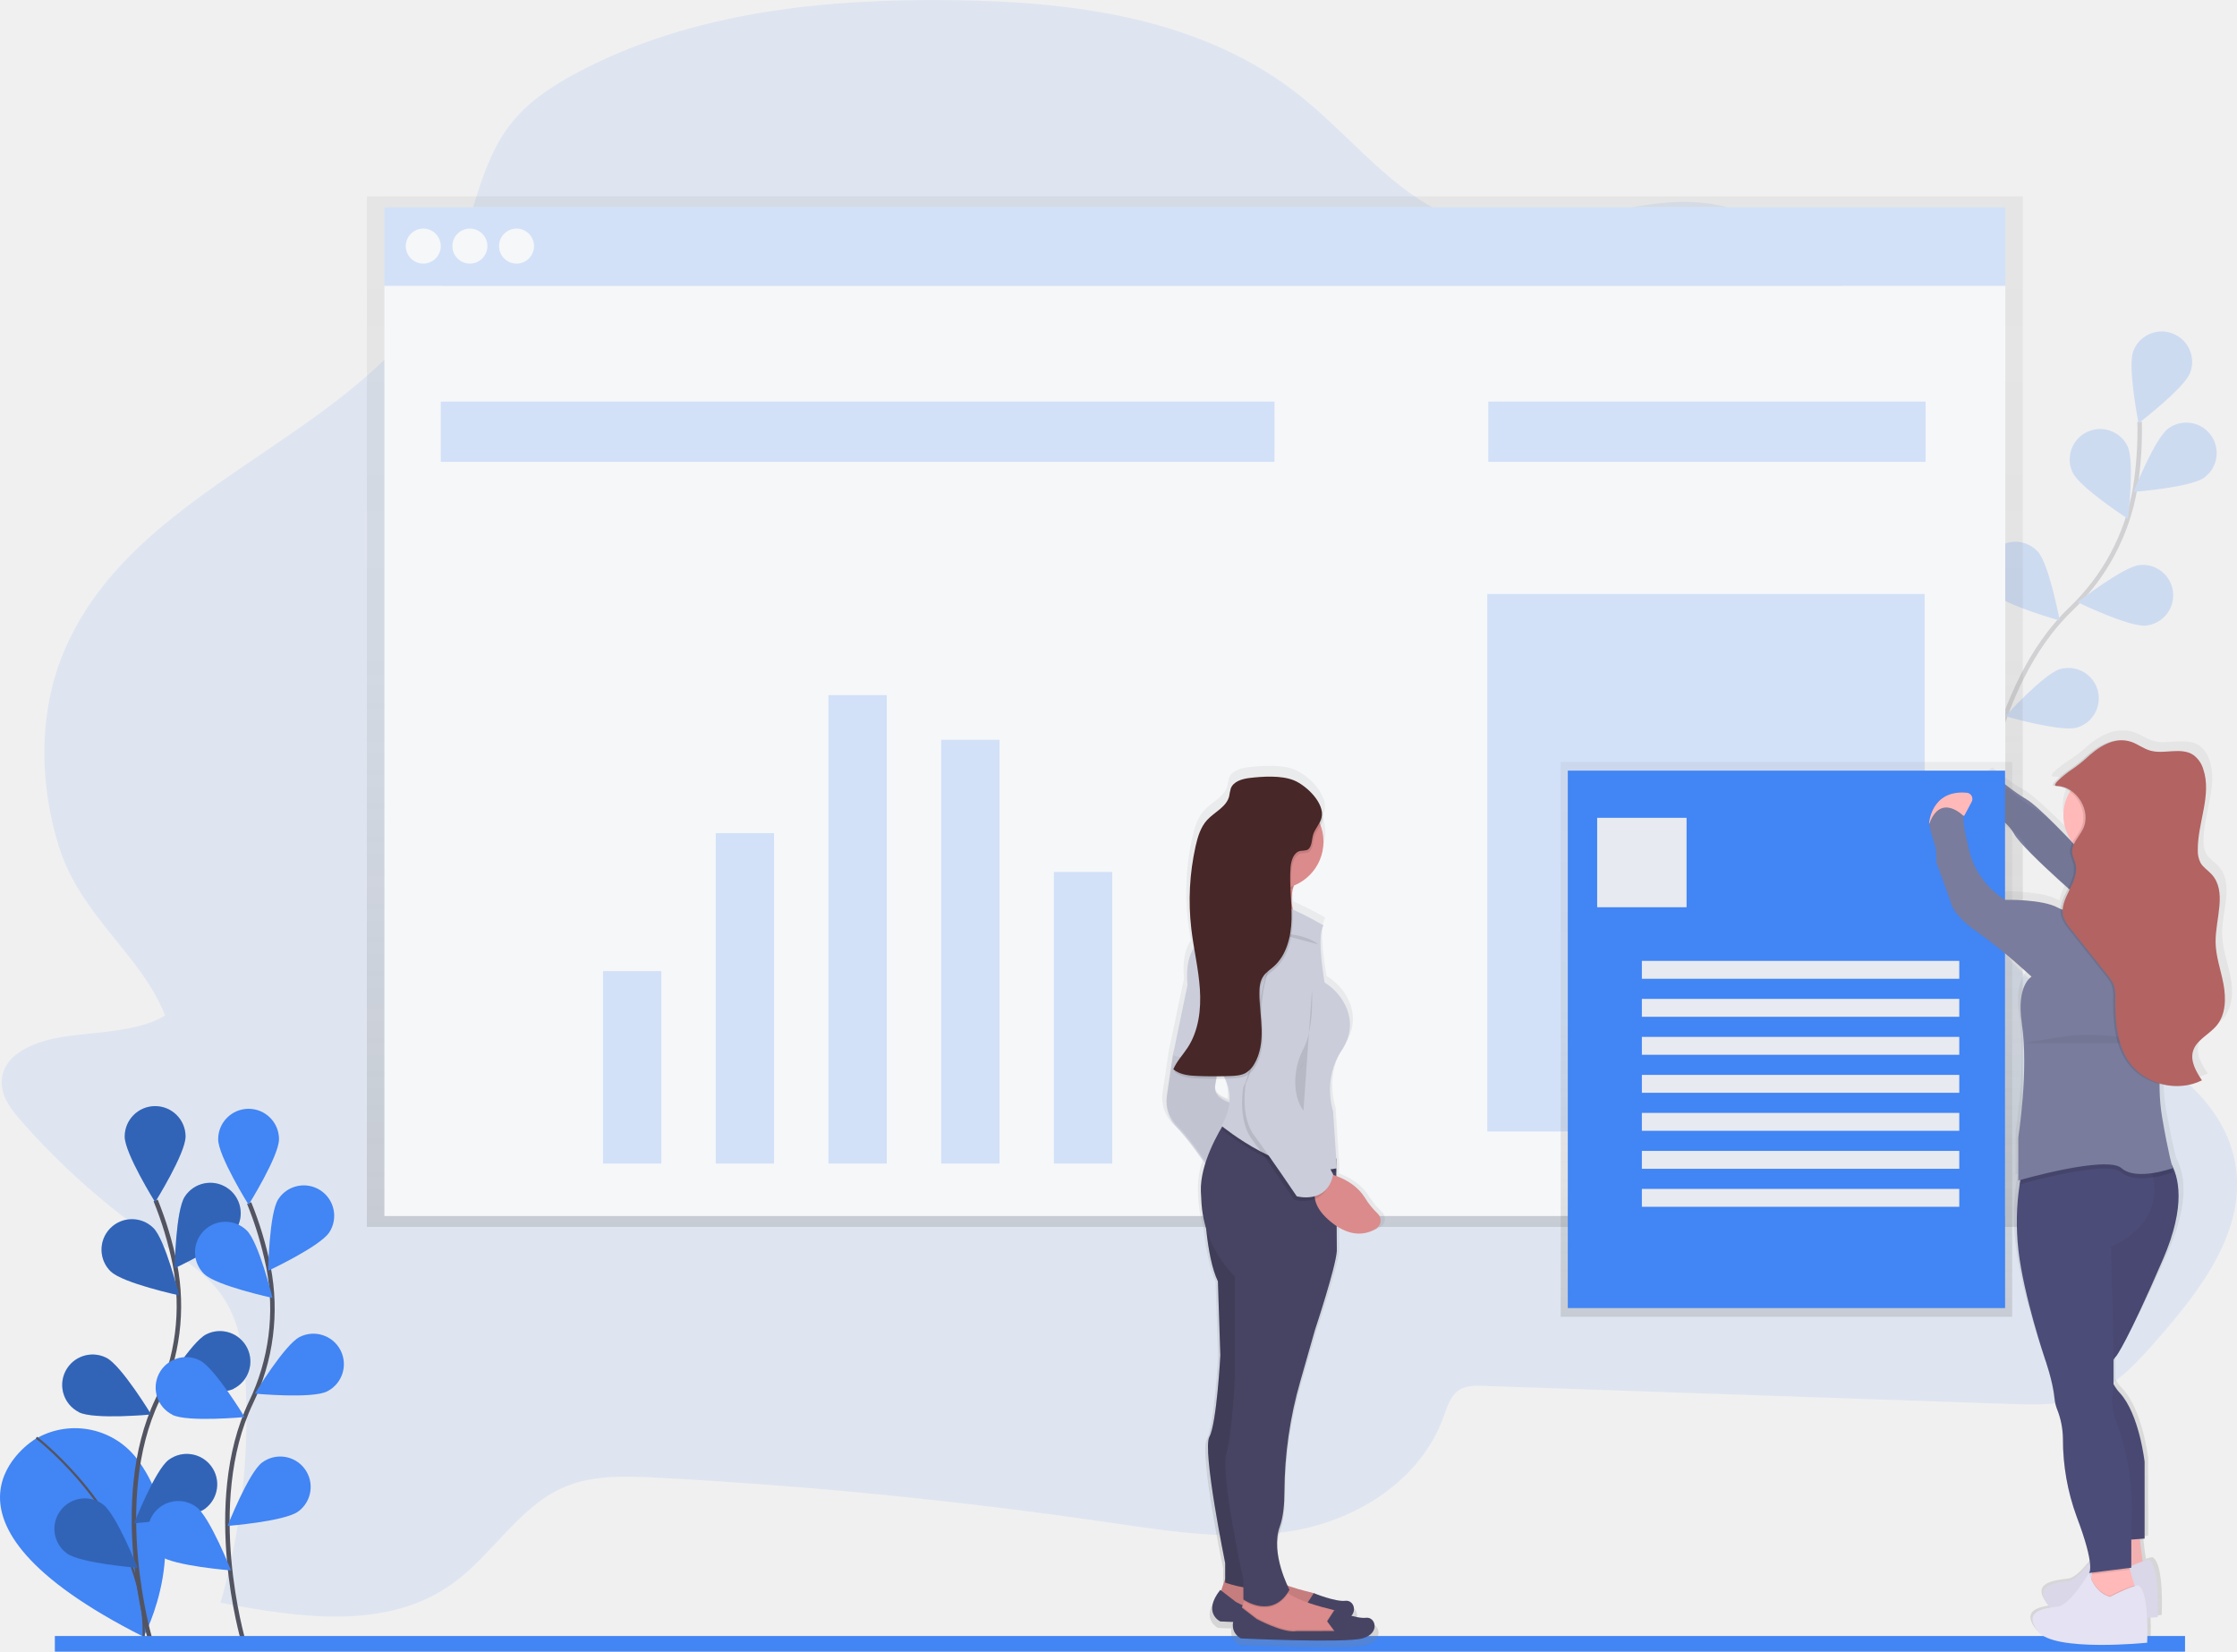
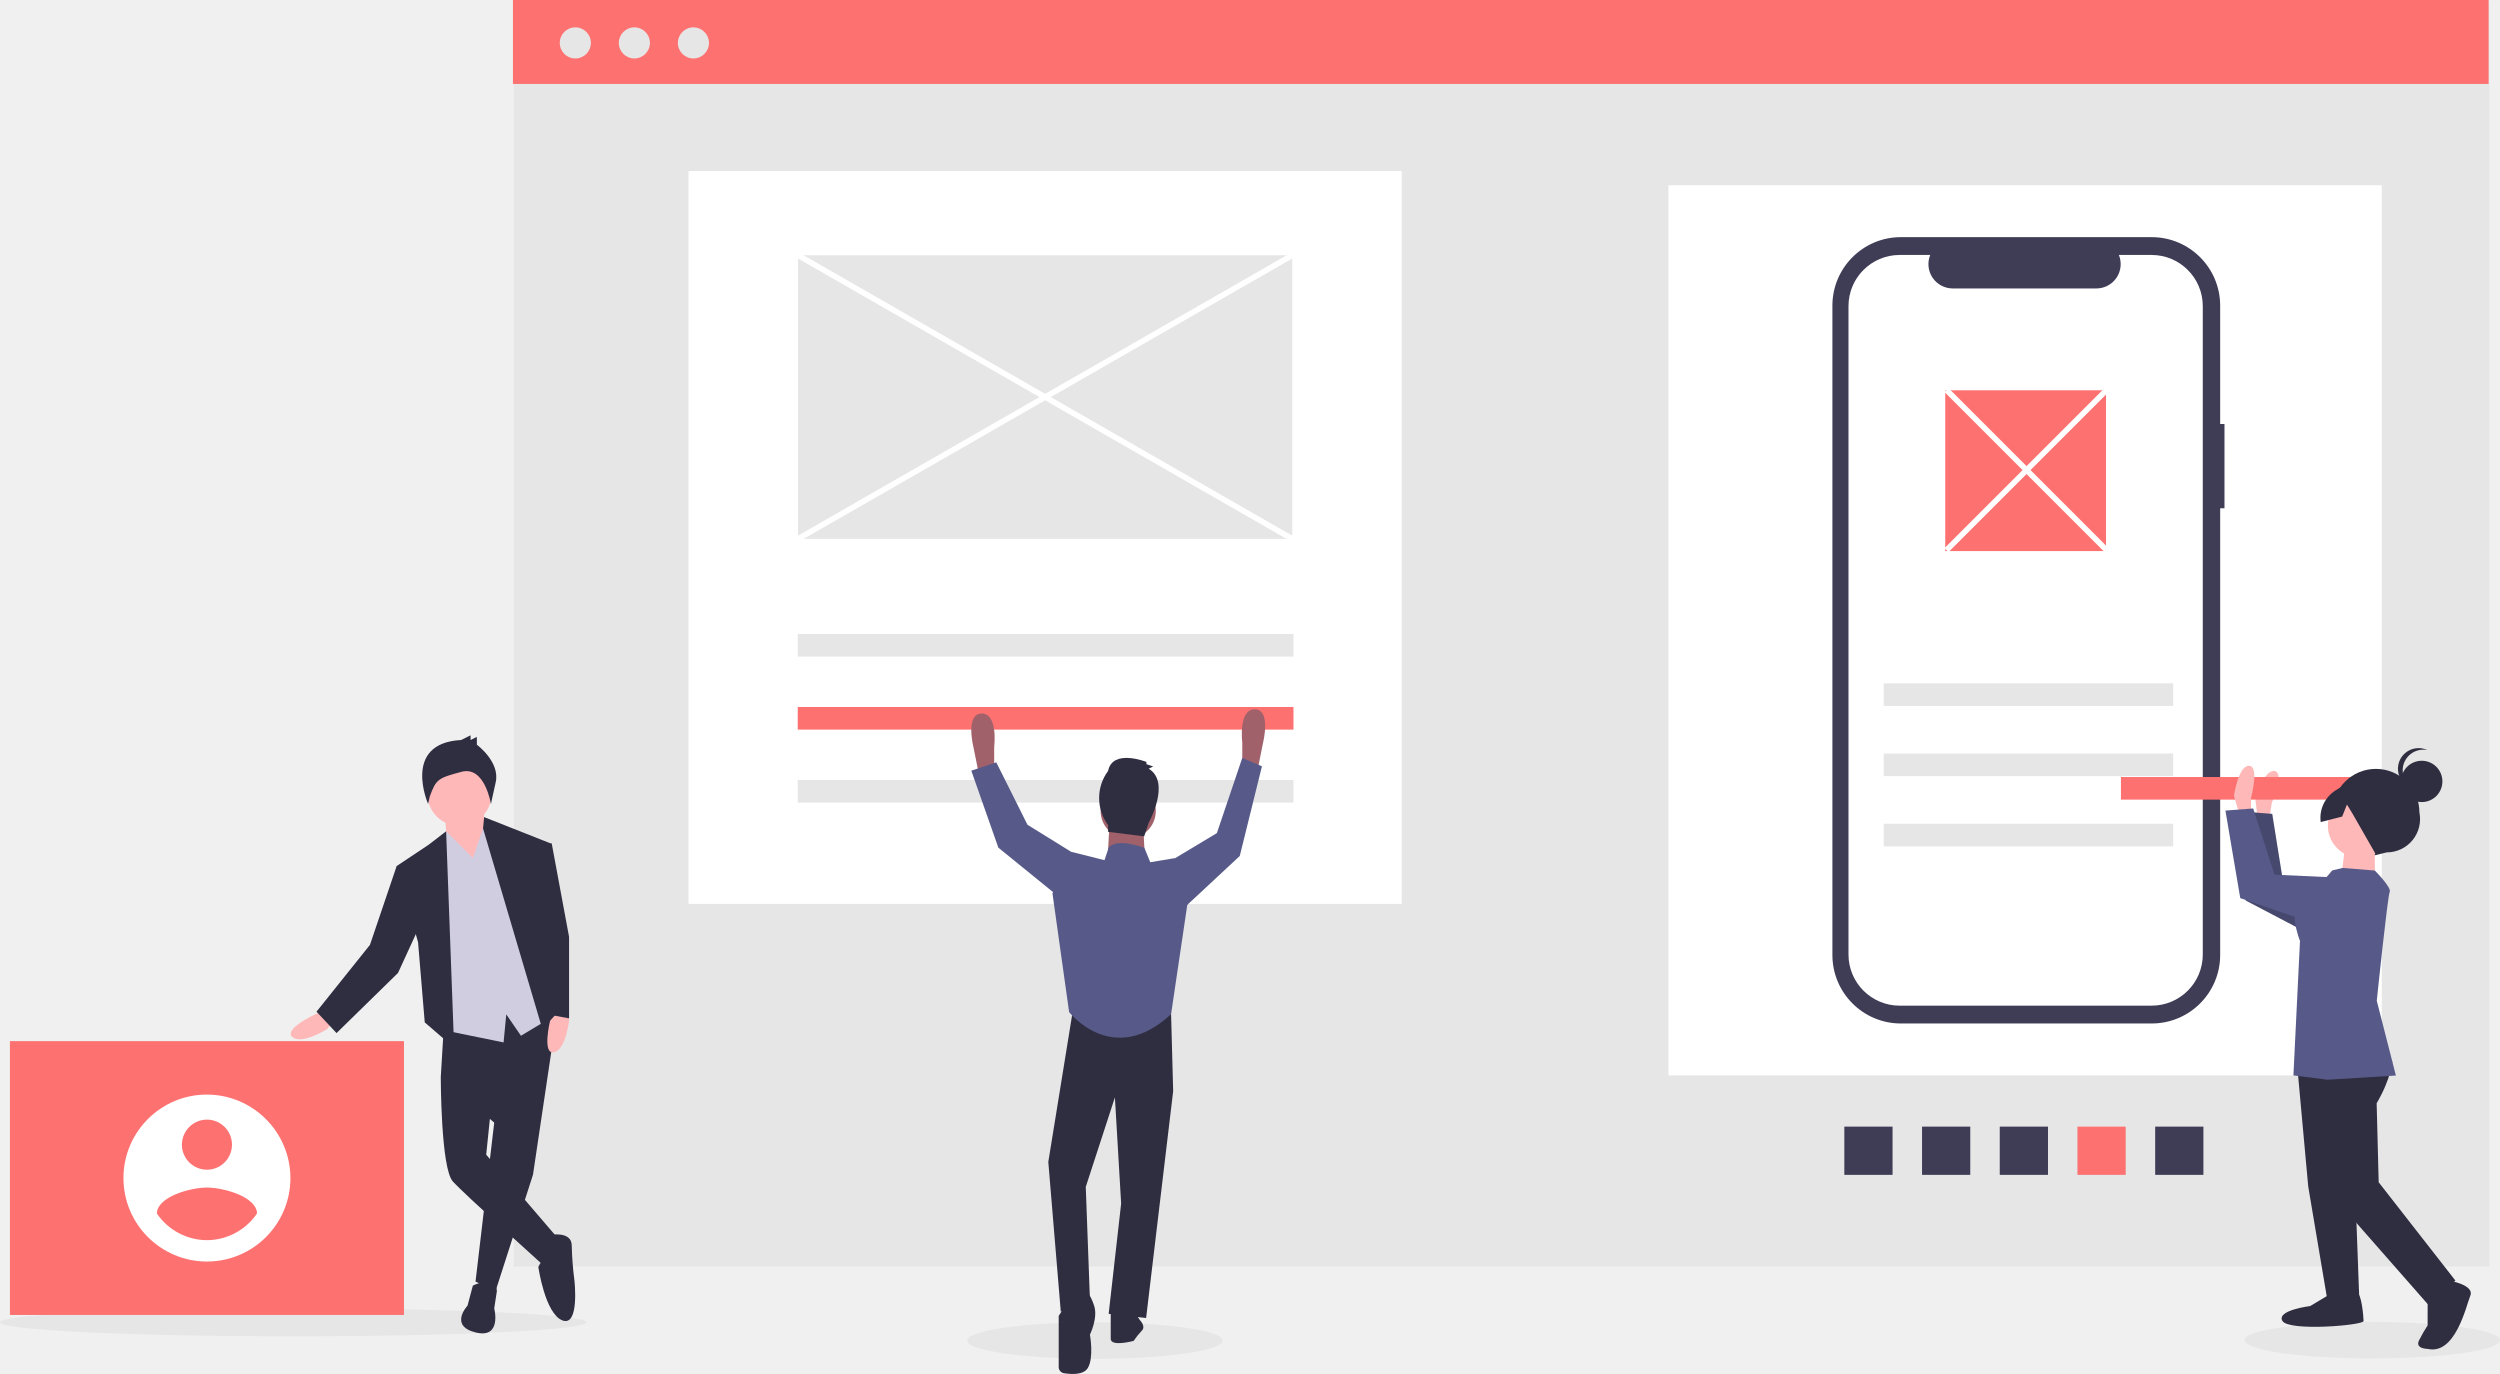
- <svg xmlns="http://www.w3.org/2000/svg" xmlns:xlink="http://www.w3.org/1999/xlink" id="03030b4a-9996-4111-83fa-29dc66776d7b" data-name="Layer 1" width="1000.79" height="738.83" viewBox="0 0 1000.79 738.83">
-   <defs>
-     <linearGradient id="c172ced9-c526-43de-8081-a3b8b4d2db3a" x1="534.54" y1="548.83" x2="534.54" y2="87.83" gradientUnits="userSpaceOnUse">
-       <stop offset="0" stop-color="gray" stop-opacity="0.25" />
-       <stop offset="0.54" stop-color="gray" stop-opacity="0.12" />
-       <stop offset="1" stop-color="gray" stop-opacity="0.1" />
-     </linearGradient>
-     <linearGradient id="b55b1914-9010-4651-994a-27bfb9322cf9" x1="1028.82" y1="815.41" x2="1028.82" y2="407.41" xlink:href="#c172ced9-c526-43de-8081-a3b8b4d2db3a" />
-     <linearGradient id="f578ae08-57d5-484c-bc58-a6933ab5fa51" x1="799.21" y1="589.03" x2="799.21" y2="340.83" xlink:href="#c172ced9-c526-43de-8081-a3b8b4d2db3a" />
-     <linearGradient id="c6440606-d3b5-4d29-adcc-566625c77aaa" x1="2225.35" y1="817.55" x2="2225.35" y2="423.13" gradientTransform="translate(-1556)" xlink:href="#c172ced9-c526-43de-8081-a3b8b4d2db3a" />
-   </defs>
-   <path d="M127.26,544.48c-12,1.95-27.05,7.53-26.91,20.5.07,6.58,4.44,12.19,8.69,17a323,323,0,0,0,61.33,54.17c10.82,7.33,22.45,14.34,29.64,25.67s9,25.75,9.57,39.47a303.38,303.38,0,0,1-11.34,96.25c35.23,6.71,74.52,12.59,103.88-8.6,17.58-12.69,29.47-33.95,49.06-42.75,13.08-5.88,27.89-5.36,42.15-4.61q101.25,5.33,202,20c28.13,4.1,56.8,8.74,84.63,3.44s55.21-22.59,65.47-50.62c1.58-4.32,3-9.14,6.54-11.74,3.2-2.32,7.39-2.27,11.28-2.13l235.08,8.08c12.88.44,26.21.8,38-4.5,11.43-5.13,20.22-15,28.68-24.67,19.35-22.06,40.16-49.2,34.47-79.14-4.55-24-24.89-40.77-45.06-52.51s-42.42-21.35-57.24-40.12c-22.55-28.57-21.66-69.46-23.06-106.53a591.77,591.77,0,0,0-12.35-99.83c-6.11-28.89-14.62-57.82-30.53-82.22S891,175.15,863.48,171.57c-35.94-4.68-72.07,17.74-107.23,8.22-29.7-8-50.14-36.43-74.75-56.13-43.71-35-101.07-42.33-155.3-43-57.5-.73-116.52,5.09-167.77,32.09-11.74,6.18-23.22,13.66-31.35,24.58-12.46,16.75-15.48,39.25-23.63,58.83C270.6,275,163.76,292,129.08,370c-12.31,27.67-12.19,59.94-3.22,89,9.65,31.27,36.81,48.54,47.58,75.8C161.85,542.26,141.31,542.19,127.26,544.48Z" transform="translate(-99.6 -80.59)" fill="#4285f4" opacity="0.1" />
-   <g opacity="0.2">
-     <path d="M985.15,451.51s4.8-63.77,40.84-98.42A96.9,96.9,0,0,0,1054.82,299a163,163,0,0,0,2-29.73" transform="translate(-99.6 -80.59)" fill="none" stroke="#535461" stroke-miterlimit="10" stroke-width="2" />
-     <path d="M1079.44,247.3c-2.66,7-23.1,22.61-23.1,22.61s-5-25.21-2.36-32.24a13.61,13.61,0,1,1,25.47,9.63Z" transform="translate(-99.6 -80.59)" fill="#4285f4" />
-     <path d="M1085.76,294.21c-6.05,4.46-31.68,6.42-31.68,6.42s9.49-23.89,15.54-28.35a13.61,13.61,0,1,1,16.14,21.92Z" transform="translate(-99.6 -80.59)" fill="#4285f4" />
-     <path d="M1059.67,360.43c-7.48.79-30.59-10.45-30.59-10.45s20.25-15.83,27.72-16.63a13.61,13.61,0,1,1,2.87,27.08Z" transform="translate(-99.6 -80.59)" fill="#4285f4" />
-     <path d="M1028.65,406.09c-7.24,2-31.92-5.13-31.92-5.13s17.28-19,24.52-21.07a13.61,13.61,0,1,1,7.4,26.2Z" transform="translate(-99.6 -80.59)" fill="#4285f4" />
-     <path d="M1026.83,291.89c3.19,6.81,24.77,20.77,24.77,20.77s3.07-25.52-.12-32.33a13.61,13.61,0,1,0-24.65,11.56Z" transform="translate(-99.6 -80.59)" fill="#4285f4" />
-     <path d="M991.22,345.75c5.08,5.54,29.85,12.41,29.85,12.41s-4.71-25.27-9.79-30.81a13.61,13.61,0,0,0-20.07,18.4Z" transform="translate(-99.6 -80.59)" fill="#4285f4" />
-     <path d="M963.8,402.84c4.07,6.32,27.33,17.27,27.33,17.27s-.37-25.7-4.44-32a13.61,13.61,0,0,0-22.89,14.75Z" transform="translate(-99.6 -80.59)" fill="#4285f4" />
-   </g>
-   <polygon points="164.14 87.83 164.14 123.8 164.14 548.83 904.94 548.83 904.94 123.8 904.94 87.83 164.14 87.83" fill="url(#c172ced9-c526-43de-8081-a3b8b4d2db3a)" />
-   <rect x="171.97" y="92.7" width="725.15" height="35.21" fill="#f6f7f9" />
-   <g opacity="0.2">
-     <rect x="171.97" y="92.7" width="725.15" height="35.21" fill="#4285f4" />
-   </g>
-   <rect x="171.97" y="127.91" width="725.15" height="416.05" fill="#f6f7f9" />
-   <circle cx="189.36" cy="110.09" r="7.83" fill="#f6f7f9" />
-   <circle cx="210.22" cy="110.09" r="7.83" fill="#f6f7f9" />
-   <circle cx="231.09" cy="110.09" r="7.83" fill="#f6f7f9" />
-   <g opacity="0.2">
-     <rect x="197.18" y="179.65" width="373.01" height="26.95" fill="#4285f4" />
-   </g>
-   <g opacity="0.2">
-     <rect x="665.83" y="179.65" width="195.63" height="26.95" fill="#4285f4" />
-   </g>
-   <g opacity="0.2">
-     <rect x="269.78" y="434.41" width="26.08" height="86.08" fill="#4285f4" />
-     <rect x="320.21" y="372.67" width="26.08" height="147.81" fill="#4285f4" />
-     <rect x="370.64" y="310.94" width="26.08" height="209.54" fill="#4285f4" />
-     <rect x="421.07" y="330.94" width="26.08" height="189.55" fill="#4285f4" />
-     <rect x="471.5" y="390.06" width="26.08" height="130.42" fill="#4285f4" />
-   </g>
-   <g opacity="0.2">
-     <rect x="665.4" y="265.73" width="195.63" height="240.41" fill="#4285f4" />
-   </g>
-   <path d="M1097.45,517.39c-1.25-6.36-3.65-12.58-3.71-19.06-.09-10.52,5.51-22.74-1.85-30.51-1.68-1.77-3.93-3.09-5.18-5.16a11.36,11.36,0,0,1-1.3-5.82c-.12-12.27,6.64-24.73,2.59-36.36a12.36,12.36,0,0,0-4.64-6.47c-2.34-1.52-5-1.81-7.87-1.76-2.59,0-5.32.29-8,.34A17.29,17.29,0,0,1,1063,412c-3.1-.88-5.73-2.91-8.8-3.91a14.38,14.38,0,0,0-5-.69c-6.72-.22-12.86,4.25-17.64,8.58a65.86,65.86,0,0,1-7.55,5.49c.4-.28-9.33,6.4-5.67,6.47a12.74,12.74,0,0,1,7.24,2.52,19.56,19.56,0,0,0,1,22.68c-1.59-1.56-3.35-3.27-5.15-5-5.36-5.27-12.85-12.34-16.37-14.27C999.27,430.76,991,424,991,424s-10.75,6-7.44,14.33a33.45,33.45,0,0,1,4.61,1.81,8.63,8.63,0,0,0,.63,3.23,35.6,35.6,0,0,1,9.55,4.68,16.28,16.28,0,0,1,.92,1.43c1.43,2.5,5.88,7.05,11.32,12.11,3.82,3.83,8.85,8.41,13.86,12.82-1.51,3-3.1,6-3.38,9a11.09,11.09,0,0,1-1.13-.52c-7.44-4-24.8-3.58-24.8-3.58s-14.47-7.56-17.36-24.67c0,0-2.89-10.35-2.07-13.13l-.05,0,.37-.08,3.47-6.29a2.78,2.78,0,0,0-2.28-4.08c-16.92-1.52-17.72,14-17.72,14l.15,0-.05.13c2.07,9.95,3.72,9.15,3.31,17.11l6.61,17.51s.41,6,12.4,13.93,25.63,20.3,25.63,20.3-7.23,3.78-4.55,21.09c3.28,21.16-1.65,51.34-1.65,51.34v19.5l.92-.25c-.12.65-.23,1.34-.35,2.09a109.8,109.8,0,0,0-.57,29.61c2.48,20.7,12.4,49,12.4,49s3.72,9.95,4.55,17.91a16.51,16.51,0,0,0,1.06,4.6,36.17,36.17,0,0,1,2.9,13.81,97.24,97.24,0,0,0,6.37,34.91c4.19,10.64,5.75,16.88,6.21,20.52-3,3.88-6.86,8.11-9.93,8.53-5.79.8-16.95,1.59-9.51,11.14a6.8,6.8,0,0,0,.86.91c-5.65.9-11.86,2.88-5.82,10.63,7.44,9.55,51.25,5.17,51.25,5.17s.28-5.31,0-11.14c3.07-.21,5-.4,5-.4s1.24-23.08-4.13-25.87a11.6,11.6,0,0,0-2.9.7c-.58-3.19-1-7.16-1.3-10.09l2.13-.16v-.16h.13V732.65s-2.48-21.49-11.57-31a19.32,19.32,0,0,1-3-4l-.12-.25c.06-2.72.06-6.39,0-10.6l.13-.23c.16-.26.32-.49.47-.7a8.71,8.71,0,0,1,.68-.8l.13-.17h0s5-6,21.91-43.78c10.33-23.06,7.6-36,3.9-42.67-.78-3-2.41-9.72-4.45-21.23a83.23,83.23,0,0,1-1.19-14.79,29.74,29.74,0,0,0,7.84.88,26.62,26.62,0,0,0,12-2.56c-2.7-3.94-5.52-8.56-4.16-13.09,1.54-5.16,7.64-7.53,11.16-11.69C1098.59,530.94,1098.7,523.76,1097.45,517.39Z" transform="translate(-99.6 -80.59)" fill="url(#b55b1914-9010-4651-994a-27bfb9322cf9)" />
-   <path d="M992.71,428.25s-10.26,5.92-7.1,14.21c0,0,10.66,3.16,15,11.05s37.89,36.31,37.89,36.31L1063,477.59s-8.51-11.36-35.43-19.3c0,0-15.87-17-21.4-20.17S992.71,428.25,992.71,428.25Z" transform="translate(-99.6 -80.59)" fill="#797c9c" />
-   <path d="M997.71,433.25s-10.26,5.92-7.1,14.21c0,0,10.66,3.16,15,11.05s37.89,36.31,37.89,36.31L1068,482.59s-8.51-11.36-35.43-19.3c0,0-15.87-17-21.4-20.17S997.71,433.25,997.71,433.25Z" transform="translate(-99.6 -80.59)" opacity="0.05" />
-   <path d="M115.22,724.41s-57.66,34.79,48.63,88.35c0,0,23.42-43.48-2.47-78.93a34.91,34.91,0,0,0-45.29-9.92Z" transform="translate(-99.6 -80.59)" fill="#4285f4" />
-   <path d="M115.88,723.67s49.35,37.75,48,89.08" transform="translate(-99.6 -80.59)" fill="none" stroke="#535461" stroke-miterlimit="10" />
-   <path d="M166.64,813.39S148.57,752,170,706.89a96.9,96.9,0,0,0,7.84-60.79,163,163,0,0,0-8.61-28.53" transform="translate(-99.6 -80.59)" fill="none" stroke="#535461" stroke-miterlimit="10" stroke-width="2" />
-   <path d="M182.61,589c0,7.52-13.61,29.32-13.61,29.32s-13.61-21.8-13.61-29.32a13.61,13.61,0,1,1,27.23,0Z" transform="translate(-99.6 -80.59)" fill="#4285f4" />
-   <path d="M205.11,630.68c-4.09,6.31-27.36,17.21-27.36,17.21s.42-25.7,4.51-32a13.61,13.61,0,1,1,22.85,14.8Z" transform="translate(-99.6 -80.59)" fill="#4285f4" />
-   <path d="M204.13,701.84c-6.71,3.39-32.31,1-32.31,1s13.34-22,20.05-25.36a13.61,13.61,0,0,1,12.26,24.31Z" transform="translate(-99.6 -80.59)" fill="#4285f4" />
-   <path d="M191.26,755.52c-6,4.47-31.67,6.49-31.67,6.49s9.43-23.91,15.48-28.38a13.61,13.61,0,1,1,16.19,21.89Z" transform="translate(-99.6 -80.59)" fill="#4285f4" />
-   <path d="M149.17,649.35c5.39,5.24,30.52,10.67,30.52,10.67s-6.15-25-11.55-30.2a13.61,13.61,0,1,0-19,19.53Z" transform="translate(-99.6 -80.59)" fill="#4285f4" />
-   <path d="M134.91,712.32c6.71,3.39,32.31,1,32.31,1s-13.34-22-20.05-25.36a13.61,13.61,0,0,0-12.26,24.31Z" transform="translate(-99.6 -80.59)" fill="#4285f4" />
-   <path d="M129.46,775.42c6,4.47,31.67,6.49,31.67,6.49s-9.43-23.91-15.48-28.38a13.61,13.61,0,1,0-16.19,21.89Z" transform="translate(-99.6 -80.59)" fill="#4285f4" />
-   <path d="M182.61,589c0,7.52-13.61,29.32-13.61,29.32s-13.61-21.8-13.61-29.32a13.61,13.61,0,1,1,27.23,0Z" transform="translate(-99.6 -80.59)" opacity="0.25" />
-   <path d="M205.11,630.68c-4.09,6.31-27.36,17.21-27.36,17.21s.42-25.7,4.51-32a13.61,13.61,0,1,1,22.85,14.8Z" transform="translate(-99.6 -80.59)" opacity="0.25" />
-   <path d="M204.13,701.84c-6.71,3.39-32.31,1-32.31,1s13.34-22,20.05-25.36a13.61,13.61,0,0,1,12.26,24.31Z" transform="translate(-99.6 -80.59)" opacity="0.25" />
-   <path d="M191.26,755.52c-6,4.47-31.67,6.49-31.67,6.49s9.43-23.91,15.48-28.38a13.61,13.61,0,1,1,16.19,21.89Z" transform="translate(-99.6 -80.59)" opacity="0.25" />
-   <path d="M149.17,649.35c5.39,5.24,30.52,10.67,30.52,10.67s-6.15-25-11.55-30.2a13.61,13.61,0,1,0-19,19.53Z" transform="translate(-99.6 -80.59)" opacity="0.25" />
-   <path d="M134.91,712.32c6.71,3.39,32.31,1,32.31,1s-13.34-22-20.05-25.36a13.61,13.61,0,0,0-12.26,24.31Z" transform="translate(-99.6 -80.59)" opacity="0.25" />
-   <path d="M129.46,775.42c6,4.47,31.67,6.49,31.67,6.49s-9.43-23.91-15.48-28.38a13.61,13.61,0,1,0-16.19,21.89Z" transform="translate(-99.6 -80.59)" opacity="0.25" />
-   <path d="M208.45,814.56s-18.07-61.35,3.39-106.5a96.9,96.9,0,0,0,7.84-60.79,163,163,0,0,0-8.61-28.53" transform="translate(-99.6 -80.59)" fill="none" stroke="#535461" stroke-miterlimit="10" stroke-width="2" />
-   <path d="M224.42,590.2c0,7.52-13.61,29.32-13.61,29.32s-13.61-21.8-13.61-29.32a13.61,13.61,0,0,1,27.23,0Z" transform="translate(-99.6 -80.59)" fill="#4285f4" />
-   <path d="M246.93,631.84c-4.09,6.31-27.36,17.21-27.36,17.21s.42-25.7,4.51-32a13.61,13.61,0,0,1,22.85,14.8Z" transform="translate(-99.6 -80.59)" fill="#4285f4" />
-   <path d="M245.94,703c-6.71,3.39-32.31,1-32.31,1s13.34-22,20.05-25.36A13.61,13.61,0,1,1,245.94,703Z" transform="translate(-99.6 -80.59)" fill="#4285f4" />
-   <path d="M233.07,756.69c-6,4.47-31.67,6.49-31.67,6.49s9.43-23.91,15.48-28.38a13.61,13.61,0,1,1,16.19,21.89Z" transform="translate(-99.6 -80.59)" fill="#4285f4" />
-   <path d="M191,650.51c5.39,5.24,30.52,10.67,30.52,10.67s-6.15-25-11.55-30.2a13.61,13.61,0,1,0-19,19.53Z" transform="translate(-99.6 -80.59)" fill="#4285f4" />
-   <path d="M176.72,713.48c6.71,3.39,32.31,1,32.31,1s-13.34-22-20.05-25.36a13.61,13.61,0,1,0-12.26,24.31Z" transform="translate(-99.6 -80.59)" fill="#4285f4" />
-   <path d="M171.27,776.59c6,4.47,31.67,6.49,31.67,6.49s-9.43-23.91-15.48-28.38a13.61,13.61,0,0,0-16.19,21.89Z" transform="translate(-99.6 -80.59)" fill="#4285f4" />
-   <rect x="24.54" y="731.83" width="953" height="7" fill="#4285f4" />
-   <rect x="698.23" y="340.83" width="201.97" height="248.2" fill="url(#f578ae08-57d5-484c-bc58-a6933ab5fa51)" />
-   <rect x="701.4" y="344.73" width="195.63" height="240.41" fill="#4285f4" />
-   <rect x="714.54" y="365.83" width="40" height="40" fill="#e8eaf1" />
-   <rect x="734.54" y="429.83" width="142" height="8" fill="#e8eaf1" />
-   <rect x="734.54" y="446.83" width="142" height="8" fill="#e8eaf1" />
-   <rect x="734.54" y="463.83" width="142" height="8" fill="#e8eaf1" />
-   <rect x="734.54" y="480.83" width="142" height="8" fill="#e8eaf1" />
-   <rect x="734.54" y="497.83" width="142" height="8" fill="#e8eaf1" />
-   <rect x="734.54" y="514.83" width="142" height="8" fill="#e8eaf1" />
-   <rect x="734.54" y="531.83" width="142" height="8" fill="#e8eaf1" />
-   <path d="M1056.65,764.89s1.18,17.36,3.16,19.34-17.76,3.16-17.76,3.16l2.76-22.5Z" transform="translate(-99.6 -80.59)" fill="#ffb9b9" />
-   <path d="M1056.65,764.89s1.18,17.36,3.16,19.34-17.76,3.16-17.76,3.16l2.76-22.5Z" transform="translate(-99.6 -80.59)" opacity="0.05" />
-   <path d="M1061,778.31s-2.76,0-12.63,5.13c0,0-6.71-1.18-9.47-10.66,0,0-8.29,14.21-13.81,15s-16.18,1.58-9.08,11.05,48.94,5.13,48.94,5.13S1066.12,781.07,1061,778.31Z" transform="translate(-99.6 -80.59)" fill="#e4e2f3" />
-   <path d="M1061,778.31s-2.76,0-12.63,5.13c0,0-6.71-1.18-9.47-10.66,0,0-8.29,14.21-13.81,15s-16.18,1.58-9.08,11.05,48.94,5.13,48.94,5.13S1066.12,781.07,1061,778.31Z" transform="translate(-99.6 -80.59)" opacity="0.05" />
-   <path d="M1055.07,791.73l-2.76,7.5-18.15-5.13,1-7.44.25-1.8.69-5s15.39-3.95,15.39-2a30.62,30.62,0,0,0,1,4.81c.63,2.43,1.42,5.19,2,7C1054.83,790.94,1055.07,791.73,1055.07,791.73Z" transform="translate(-99.6 -80.59)" fill="#ffb9b9" />
-   <path d="M1045.16,688.8a10.79,10.79,0,0,0,0,11,19.12,19.12,0,0,0,2.84,3.93c8.68,9.47,11.05,30.78,11.05,30.78v34.33l-5.92.45-9.47.73-14.21-58.41s-8.29-42.62-4.34-50.12,7.5-54.46,7.5-54.46l3.28-3.39,7.77-8.05h22.5a15.13,15.13,0,0,1,4.38,4.89c3.78,6.25,7.17,19.25-3.19,43.25-16.18,37.49-20.92,43.41-20.92,43.41A9.09,9.09,0,0,0,1045.16,688.8Z" transform="translate(-99.6 -80.59)" fill="#4c4c78" />
-   <path d="M1045.29,688.63a10.79,10.79,0,0,0,0,11,19.12,19.12,0,0,0,2.84,3.93c8.68,9.47,11.05,30.78,11.05,30.78v34.33l-5.92.45-9.47.73-14.21-58.41s-8.29-42.62-4.34-50.12,7.5-54.46,7.5-54.46l3.28-3.39,7.77-8.05h22.5a15.13,15.13,0,0,1,4.38,4.89c3.78,6.25,7.17,19.25-3.19,43.25-16.18,37.49-20.92,43.41-20.92,43.41A9.09,9.09,0,0,0,1045.29,688.63Z" transform="translate(-99.6 -80.59)" opacity="0.05" />
-   <path d="M1052.53,782.72l-17.09,2.14.69-5s15.39-3.95,15.39-2A30.62,30.62,0,0,0,1052.53,782.72Z" transform="translate(-99.6 -80.59)" opacity="0.1" />
-   <path d="M1044,638.21s1,31.07,1.14,50.59c0,4.42,0,8.24,0,11a24.33,24.33,0,0,1-.32,4.33c-1.18,3.55,1.18,11.44,1.18,11.44a113.91,113.91,0,0,1,7.1,48.94v17.36l-18.94,2.37s3.16-2.37-5.53-25.26a99.76,99.76,0,0,1-6.09-34.62,37.05,37.05,0,0,0-2.77-13.7,16.9,16.9,0,0,1-1-4.56c-.79-7.89-4.34-17.76-4.34-17.76s-9.47-28-11.84-48.54a113,113,0,0,1,.55-29.36,73.27,73.27,0,0,1,1.42-7.34s38.58-24.28,53.15-7.5a19,19,0,0,1,3.29,5.53,36.47,36.47,0,0,1,1.86,6.15C1067.39,629.53,1044,638.21,1044,638.21Z" transform="translate(-99.6 -80.59)" fill="#4c4c78" />
-   <circle cx="943.23" cy="364.64" r="20.13" fill="#ffb9b9" />
-   <path d="M1031.78,457.85s8.29,23.28,0,35.52,26.44,8.29,26.44,8.29l13.42-16.18s-15.79,0-16.58-27.63S1031.78,457.85,1031.78,457.85Z" transform="translate(-99.6 -80.59)" fill="#ffb9b9" />
-   <path d="M1071.64,605.06a51.79,51.79,0,0,1-8.79,2.2c-4.91.76-10.71.79-14.1-2.2-2-1.77-7-2-12.91-1.42-12.53,1.2-29.48,5.87-32.72,6.79a73.27,73.27,0,0,1,1.42-7.34s38.58-24.28,53.15-7.5h8.42a15.13,15.13,0,0,1,4.38,4.89C1071.22,603.62,1071.64,605.06,1071.64,605.06Z" transform="translate(-99.6 -80.59)" opacity="0.1" />
-   <path d="M1055.07,791.73l-2.76,7.5-18.15-5.13,1-7.44c3.12,6.9,8.44,7.84,8.44,7.84a64.37,64.37,0,0,1,10.86-4.76C1054.83,790.94,1055.07,791.73,1055.07,791.73Z" transform="translate(-99.6 -80.59)" opacity="0.1" />
-   <path d="M1056.25,789.76s-2.76,0-12.63,5.13c0,0-6.71-1.18-9.47-10.66,0,0-8.29,14.21-13.81,15s-16.18,1.58-9.08,11.05,48.94,5.13,48.94,5.13S1061.38,792.52,1056.25,789.76Z" transform="translate(-99.6 -80.59)" fill="#e4e2f3" />
-   <path d="M962.62,449.08s.77-15.37,16.92-13.87a2.76,2.76,0,0,1,2.18,4l-3.31,6.23Z" transform="translate(-99.6 -80.59)" fill="#ffb9b9" />
-   <path d="M1055.86,490.21s-19.34-3.16-24.47-7.1c0,0-3.95,7.5-11.05,3.55s-23.68-3.55-23.68-3.55a35.79,35.79,0,0,1-16.58-24.47s-2.76-10.26-2-13c0,0-10.26-10.66-15.39,3.55,2,9.87,3.55,9.08,3.16,17l6.31,17.36s.39,5.92,11.84,13.81,24.47,20.13,24.47,20.13-6.91,3.75-4.34,20.92c3.14,21-1.58,50.91-1.58,50.91v19.34s39.47-11.44,46.17-5.53,22.89,0,22.89,0-2-6.71-4.74-22.89.39-32,.39-32,10.26-27.23,15-38.28-3.55-26-11.84-31.57-11.37-2.21-11.37-2.21S1073.62,486.66,1055.86,490.21Z" transform="translate(-99.6 -80.59)" fill="#797c9c" />
-   <path d="M1005.15,547.22s3.15-.76,18.93-3.13,43.41,3.16,43.41,3.16" transform="translate(-99.6 -80.59)" opacity="0.05" />
-   <path d="M1018.79,432.19c9,.19,15.66,11.29,11.67,19.3-1.75,3.52-5.14,6.62-4.79,10.53.16,1.78,1.11,3.39,1.52,5.13,1.89,8-7.68,15.49-5.49,23.39a16.89,16.89,0,0,0,3.42,5.73l16.62,20.94a15.73,15.73,0,0,1,2.48,3.84,16.19,16.19,0,0,1,.72,6.15c-.08,10,.57,20.73,6.47,28.84,7.09,9.74,21.54,13.24,32.29,7.81-2.58-3.91-5.27-8.49-4-13,1.47-5.11,7.29-7.47,10.65-11.59,4.06-5,4.16-12.1,3-18.41s-3.49-12.48-3.54-18.9c-.08-10.43,5.26-22.55-1.77-30.25-1.61-1.76-3.75-3.06-4.95-5.12a11.63,11.63,0,0,1-1.24-5.78c-.11-12.16,6.34-24.53,2.47-36.06a12.25,12.25,0,0,0-4.43-6.42c-5.48-3.69-13.08-.11-19.42-2-3-.87-5.47-2.89-8.4-3.88-7.9-2.67-15.21,2.69-20.67,7.83a63,63,0,0,1-7.21,5.44C1024.58,425.5,1015.29,432.12,1018.79,432.19Z" transform="translate(-99.6 -80.59)" opacity="0.1" />
-   <path d="M1019.79,432.19c9,.19,15.66,11.29,11.67,19.3-1.75,3.52-5.14,6.62-4.79,10.53.16,1.78,1.11,3.39,1.52,5.13,1.89,8-7.68,15.49-5.49,23.39a16.89,16.89,0,0,0,3.42,5.73l16.62,20.94a15.73,15.73,0,0,1,2.48,3.84,16.19,16.19,0,0,1,.72,6.15c-.08,10,.57,20.73,6.47,28.84,7.09,9.74,21.54,13.24,32.29,7.81-2.58-3.91-5.27-8.49-4-13,1.47-5.11,7.29-7.47,10.65-11.59,4.06-5,4.16-12.1,3-18.41s-3.49-12.48-3.54-18.9c-.08-10.43,5.26-22.55-1.77-30.25-1.61-1.76-3.75-3.06-4.95-5.12a11.63,11.63,0,0,1-1.24-5.78c-.11-12.16,6.34-24.53,2.47-36.06a12.25,12.25,0,0,0-4.43-6.42c-5.48-3.69-13.08-.11-19.42-2-3-.87-5.47-2.89-8.4-3.88-7.9-2.67-15.21,2.69-20.67,7.83a63,63,0,0,1-7.21,5.44C1025.58,425.5,1016.29,432.12,1019.79,432.19Z" transform="translate(-99.6 -80.59)" fill="#b36362" />
-   <path d="M717.68,622.54a34.68,34.68,0,0,1-5.91-7.25c-3.46-5.44-9.25-8.37-13.22-9.83v-1.77l.24,0-.11-1.64.11,0-.28-4.34v0h0l-1.41-21.68S692,561.5,701,548.2s.56-26.06-7.9-31.05c0,0-4-21.07-.56-26.06a145.27,145.27,0,0,0-14.2-7.23q-.11-.39-.21-.8c-.09-2-.21-3.93-.32-5.89a21.54,21.54,0,0,1,.56-3c.11-.41.23-.83.36-1.26a21.63,21.63,0,0,0,13.81-20.06,21.24,21.24,0,0,0-1.34-7.44,9.48,9.48,0,0,0,1-2.36,9.63,9.63,0,0,0-1.34-6.92c-2.24-5-7.89-9.57-12-11.24-5.87-2.4-14.71-1.83-20.82-1.1-3.43.41-7.35,1.57-8.59,4.74a32.85,32.85,0,0,0-.78,3.65c-1.28,4.84-6.83,7.1-10.26,10.8-3,3.27-4.36,7.69-5.34,12a110.79,110.79,0,0,0-2,37.67c.35,2.9.81,5.78,1.3,8.66-2.06,2.9-3.92,8-3.07,17l-6.77,32.16-2.82,18.85a16.48,16.48,0,0,0,5.08,14.42c4.32,4.24,9.56,11.41,12.79,16.06a38.24,38.24,0,0,0-2.06,12.78c.07,2,.18,3.89.32,5.71A50.84,50.84,0,0,0,638,629.59c.79,7.74,2.36,17.64,5.42,24l1.13,33.82s-1.69,31.05-5.08,37.15,7.34,57.67,7.34,57.67v7.21L645,794.72l-.45-.34c-8.47,10.54,0,14.42,0,14.42s2.3.11,6,.25a6.81,6.81,0,0,0,3.61,7.51s48,2.22,56.46,0,6.21-10,1.69-9.43a20.65,20.65,0,0,1-6.76-.89c2.64-3.09.53-7.28-2.83-6.87-4.52.55-14.68-3.47-14.68-3.47l0,.07a7.63,7.63,0,0,0-1-.3,113.24,113.24,0,0,1-11.17-3.15c-2.18-4.67-7.2-17.23-3.6-27,1.63-4.4,2.16-10.26,2.16-15.94A182.08,182.08,0,0,1,681.86,699l6.77-23.27s9.6-28.28,10.16-36l-.08-11.32c7.94,5.11,14.24,3.56,18.27,1.19A4.35,4.35,0,0,0,717.68,622.54Zm-75.35-58.82c.19-.81.35-1.7.49-2.63q2,0,4,0a20.6,20.6,0,0,1,2,10.91C645.76,571,641.18,568.62,642.33,563.72Z" transform="translate(-99.6 -80.59)" fill="url(#c6440606-d3b5-4d29-adcc-566625c77aaa)" />
-   <path d="M647.7,786.85l-2.17,6.52,7.06,7.06,23.36,5.43,16.84-1.63-1.09-6h0a7.21,7.21,0,0,0-5.35-5.26c-6.92-1.63-20.12-5.33-22.9-10.49Z" transform="translate(-99.6 -80.59)" fill="#db8b8b" />
-   <path d="M647.7,786.85l-2.17,6.52,7.06,7.06,23.36,5.43,16.84-1.63-1.09-6h0a7.21,7.21,0,0,0-5.35-5.26c-6.92-1.63-20.12-5.33-22.9-10.49Z" transform="translate(-99.6 -80.59)" opacity="0.1" />
-   <path d="M687.36,802.61l-3.26-4.35,3.26-5s9.78,3.95,14.12,3.4,6.52,7.06-1.63,9.24-54.33,0-54.33,0-8.15-3.8,0-14.12l7.06,5.43s12,6.52,17.93,5.43Z" transform="translate(-99.6 -80.59)" fill="#474463" />
-   <path d="M702,811.84l-16.84,1.63L661.82,808,654.76,801l.58-1.73.81-2.42.79-2.37,15.75-4.35a9.76,9.76,0,0,0,3.19,3.2c5.12,3.5,14.31,6,19.7,7.29a5.65,5.65,0,0,1,.67.2,7.18,7.18,0,0,1,4.68,5.06Z" transform="translate(-99.6 -80.59)" fill="#db8b8b" />
-   <path d="M702,811.84l-16.84,1.63L661.82,808,654.76,801l.58-1.73,6.49,5s12,6.52,17.93,5.43h16.84l-3.26-4.35,2.93-4.52a7.18,7.18,0,0,1,4.68,5.06Z" transform="translate(-99.6 -80.59)" opacity="0.1" />
-   <path d="M696.59,810.21l-3.26-4.35,3.26-5s9.78,3.95,14.12,3.4,6.52,7.06-1.63,9.24-54.33,0-54.33,0-8.15-3.8,0-14.12l7.06,5.43s12,6.52,17.93,5.43Z" transform="translate(-99.6 -80.59)" fill="#474463" />
-   <path d="M683,495.12s-26.08,2.72-22.27-8.15a19.56,19.56,0,0,0,.8-9.59,26.59,26.59,0,0,0-4.61-11.05l24.45,3.8a30.62,30.62,0,0,0-3.31,7.85C675.15,489.51,683,495.12,683,495.12Z" transform="translate(-99.6 -80.59)" fill="#db8b8b" />
-   <path d="M638.46,619s.54,23.36,6,34.77l1.09,33.14s-1.63,30.42-4.89,36.4,7.06,56.5,7.06,56.5v8.69S665.08,795,670,787.4l-4.89-64.65,2.17-89.64Z" transform="translate(-99.6 -80.59)" fill="#474463" />
-   <path d="M638.46,619s.54,23.36,6,34.77l1.09,33.14s-1.63,30.42-4.89,36.4,7.06,56.5,7.06,56.5v8.69S665.08,795,670,787.4l-4.89-64.65,2.17-89.64Z" transform="translate(-99.6 -80.59)" opacity="0.1" />
-   <path d="M627.6,544l-3.26,8.69-2.72,18.47a16.34,16.34,0,0,0,4.89,14.12c6.52,6.52,15.21,20.1,15.21,20.1l10.32-31s-10.32-1.63-8.69-8.69,1.09-20.1,1.09-20.1Z" transform="translate(-99.6 -80.59)" fill="#cbcdda" />
-   <path d="M627.6,543l-3.26,8.69-2.72,18.47a16.34,16.34,0,0,0,4.89,14.12c6.52,6.52,15.21,20.1,15.21,20.1l10.32-31s-10.32-1.63-8.69-8.69,1.09-20.1,1.09-20.1Z" transform="translate(-99.6 -80.59)" opacity="0.05" />
-   <path d="M675.88,793.31c-7,11-17.81,4.75-19.74,3.51l.79-2.37,15.75-4.35A9.76,9.76,0,0,0,675.88,793.31Z" transform="translate(-99.6 -80.59)" opacity="0.1" />
-   <path d="M697.68,640.17c-.54,7.61-9.78,35.31-9.78,35.31l-6.51,22.8a181.41,181.41,0,0,0-7.16,49.6c0,5.56-.51,11.3-2.08,15.61-4.35,12,4.35,28.25,4.35,28.25-7.61,13.58-20.64,4.35-20.64,4.35V787.4s-10.32-47.26-7.61-56.5,3.8-34.23,3.8-34.23V651.58a51.17,51.17,0,0,1-14.91-32.44c-.13-1.78-.23-3.65-.3-5.59-.44-12.26,7.94-26.63,11.21-31.75.79-1.24,1.28-1.93,1.28-1.93l48,19,.11,0v1.86l0,4.11Z" transform="translate(-99.6 -80.59)" fill="#474463" />
-   <path d="M681.38,470.13a30.62,30.62,0,0,0-3.31,7.85,21.26,21.26,0,0,1-16.53-.6,26.59,26.59,0,0,0-4.61-11.05Z" transform="translate(-99.6 -80.59)" opacity="0.1" />
-   <circle cx="570.91" cy="376.5" r="21.19" fill="#db8b8b" />
-   <path d="M697.68,604.86l-.23,0c-22.78,4.68-51.38-19.06-51.38-19.06a28.16,28.16,0,0,0,2-4c.79-1.24,1.28-1.93,1.28-1.93l48,19,.12,1.9Z" transform="translate(-99.6 -80.59)" opacity="0.1" />
-   <path d="M691.7,494.57s-30.42-18.47-40.2-10.87l-13.58,17.38s-8.69,2.72-7.06,20.1l-6.52,31.51,19.56,4.89s11.41,10.87,2.17,26.62c0,0,28.79,23.9,51.61,19L696,577.69s-4.89-14.12,3.8-27.16.54-25.53-7.61-30.42C692.25,520.11,688.44,499.46,691.7,494.57Z" transform="translate(-99.6 -80.59)" fill="#cbcdda" />
-   <path d="M693.33,605.4s11.41,2.17,16.84,10.87a33.86,33.86,0,0,0,5.69,7.1,4.31,4.31,0,0,1-.67,6.87c-4.31,2.59-11.34,4.19-20.22-3.11C679.75,614.64,693.33,605.4,693.33,605.4Z" transform="translate(-99.6 -80.59)" fill="#db8b8b" />
-   <path d="M676.49,504.9s-10.87-1.09-13.58,27.16-7.06,34.77-7.06,34.77-2.72,14.67,3.8,23.36,19,27.16,19,27.16,13.58,3.8,16.3-9.78l-16.84-31.51s-2.72-10.87,3.8-18.47S693.33,499.46,676.49,504.9Z" transform="translate(-99.6 -80.59)" opacity="0.1" />
-   <path d="M677.58,503.27s-10.87-1.09-13.58,27.16-7.06,34.77-7.06,34.77-2.72,14.67,3.8,23.36,19,27.16,19,27.16,13.58,3.8,16.3-9.78l-16.84-31.51S676.49,563.57,683,556,694.42,497.83,677.58,503.27Z" transform="translate(-99.6 -80.59)" fill="#cbcdda" />
-   <path d="M686.54,523.64s1.09,16.84-3.8,26.08-4.89,21.19,0,27.71" transform="translate(-99.6 -80.59)" opacity="0.1" />
-   <path d="M689.26,503s-4.35-4.35-16.84-4.89-17.93-4.35-17.93-4.35" transform="translate(-99.6 -80.59)" opacity="0.1" />
-   <path d="M659,429.71c-3.3.41-7.07,1.54-8.26,4.64a32.71,32.71,0,0,0-.75,3.58c-1.23,4.75-6.57,7-9.87,10.58-2.91,3.2-4.19,7.53-5.14,11.76a110.48,110.48,0,0,0-1.91,36.91c1.06,9,3.23,17.88,3.83,26.93s-.5,18.57-5.45,26.17c-2.13,3.27-4.93,6.14-6.44,9.74,3.12,2.53,7.41,2.89,11.43,3q7,.24,14,0c2.45-.08,5-.24,7.13-1.48a11,11,0,0,0,3.74-4c2.67-4.54,3.35-10,3.23-15.25s-.95-10.49-1-15.76c-.05-2.87.17-5.91,1.82-8.26,1.19-1.7,3-2.84,4.55-4.21,5.82-5.15,7.81-13.42,8-21.19s-1.09-15.55-.43-23.29c.26-3,1.39-6.67,4.37-7.26a16.81,16.81,0,0,0,2.84-.36c2.39-.92,2.16-4.29,2.84-6.76.77-2.77,3.13-4.91,3.8-7.71,1.56-6.57-6.8-14.42-12.28-16.71C673.42,428.43,664.92,429,659,429.71Z" transform="translate(-99.6 -80.59)" opacity="0.1" />
-   <path d="M658.5,428.62c-3.3.41-7.07,1.54-8.26,4.64a32.71,32.71,0,0,0-.75,3.58c-1.23,4.75-6.57,7-9.87,10.58-2.91,3.2-4.19,7.53-5.14,11.76a110.48,110.48,0,0,0-1.91,36.91c1.06,9,3.23,17.88,3.83,26.93s-.5,18.57-5.45,26.17c-2.13,3.27-4.93,6.14-6.44,9.74,3.12,2.53,7.41,2.89,11.43,3q7,.24,14,0c2.45-.08,5-.24,7.13-1.48a11,11,0,0,0,3.74-4c2.67-4.54,3.35-10,3.23-15.25s-.95-10.49-1-15.76c-.05-2.87.17-5.91,1.82-8.26,1.19-1.7,3-2.84,4.55-4.21,5.82-5.15,7.81-13.42,8-21.19s-1.09-15.55-.43-23.29c.26-3,1.39-6.67,4.37-7.26a16.81,16.81,0,0,0,2.84-.36c2.39-.92,2.16-4.29,2.84-6.76.77-2.77,3.13-4.91,3.8-7.71,1.56-6.57-6.8-14.42-12.28-16.71C672.88,427.34,664.38,427.9,658.5,428.62Z" transform="translate(-99.6 -80.59)" fill="#472727" />
+ <svg xmlns="http://www.w3.org/2000/svg" id="b66c9c51-8109-402d-a3f9-100a5bb3d153" data-name="Layer 1" width="890.302" height="489.3" viewBox="0 0 890.302 489.3">
+   <rect x="182.972" y="0.399" width="703.576" height="450.601" fill="#e6e6e6" />
+   <rect x="245.187" y="60.907" width="254" height="261" fill="#fff" />
+   <rect x="594.187" y="65.969" width="254" height="317" fill="#fff" />
+   <ellipse cx="844.802" cy="477.262" rx="45.5" ry="6.5" fill="#e6e6e6" />
+   <ellipse cx="389.9" cy="477.407" rx="45.5" ry="6.5" fill="#e6e6e6" />
+   <ellipse cx="104.425" cy="470.907" rx="104.425" ry="5" fill="#e6e6e6" />
+   <rect x="182.672" width="703.576" height="29.89" fill="#fe7171" />
+   <circle cx="204.884" cy="15.282" r="5.54" fill="#e6e6e6" />
+   <circle cx="225.913" cy="15.282" r="5.54" fill="#e6e6e6" />
+   <circle cx="246.941" cy="15.282" r="5.54" fill="#e6e6e6" />
+   <path d="M947.036,356.349H945.497V314.198a24.396,24.396,0,0,0-24.396-24.396H831.8a24.396,24.396,0,0,0-24.396,24.396V545.439a24.396,24.396,0,0,0,24.396,24.396h89.302a24.396,24.396,0,0,0,24.396-24.396V386.352h1.539Z" transform="translate(-154.8491 -205.3501)" fill="#3f3d56" />
+   <path d="M921.086,296.149H909.429a8.655,8.655,0,0,1-8.014,11.924H850.256A8.656,8.656,0,0,1,842.242,296.149H831.354a18.218,18.218,0,0,0-18.218,18.218v230.902a18.218,18.218,0,0,0,18.218,18.218h89.732a18.218,18.218,0,0,0,18.218-18.218v-230.902A18.218,18.218,0,0,0,921.086,296.149Z" transform="translate(-154.8491 -205.3501)" fill="#fff" />
+   <rect x="284.09" y="225.776" width="176.544" height="8.053" fill="#e6e6e6" />
+   <rect x="284.09" y="251.776" width="176.544" height="8.053" fill="#fe7171" />
+   <rect x="284.09" y="277.776" width="176.544" height="8.053" fill="#e6e6e6" />
+   <rect x="670.839" y="243.346" width="103.064" height="8.053" fill="#e6e6e6" />
+   <rect x="670.839" y="268.346" width="103.064" height="8.053" fill="#e6e6e6" />
+   <rect x="670.839" y="293.346" width="103.064" height="8.053" fill="#e6e6e6" />
+   <rect x="922.351" y="606.563" width="17.177" height="17.177" transform="translate(1391.242 -521.1374) rotate(90)" fill="#3f3d56" />
+   <rect x="894.676" y="606.563" width="17.177" height="17.177" transform="translate(1363.568 -493.4629) rotate(90)" fill="#fe7171" />
+   <rect x="867.002" y="606.563" width="17.177" height="17.177" transform="translate(1335.893 -465.7884) rotate(90)" fill="#3f3d56" />
+   <rect x="839.327" y="606.563" width="17.177" height="17.177" transform="translate(1308.219 -438.1138) rotate(90)" fill="#3f3d56" />
+   <rect x="811.653" y="606.563" width="17.177" height="17.177" transform="translate(1280.544 -410.4393) rotate(90)" fill="#3f3d56" />
+   <rect x="692.742" y="138.99" width="57.258" height="57.258" fill="#fe7171" />
+   <path d="M504.454,480.943l-.741,1.482-2.223-11.117s-2.965-11.858,2.965-11.858,4.447,11.858,4.447,11.858v8.152Z" transform="translate(-154.8491 -205.3501)" fill="#a0616a" />
+   <path d="M601.696,479.425l.741,1.482,2.223-11.117s2.965-11.858-2.965-11.858-4.447,11.858-4.447,11.858V477.943Z" transform="translate(-154.8491 -205.3501)" fill="#a0616a" />
+   <polygon points="382.215 358.94 373.322 413.784 377.768 467.145 388.144 462.699 386.662 422.677 397.038 390.808 399.261 428.606 394.815 467.886 408.155 469.369 417.79 388.585 417.049 361.163 382.215 358.94" fill="#2f2e41" />
+   <path d="M537.064,665.825l-5.188,8.152V692.194a2.209,2.209,0,0,0,1.856,2.18c2.543.417,6.97.714,8.52-1.868,2.223-3.706.741-11.858.741-11.858s2.965-5.929,1.482-10.376-2.965-5.188-2.965-5.188Z" transform="translate(-154.8491 -205.3501)" fill="#2f2e41" />
+   <path d="M559.298,673.237l1.482,2.223s2.223,2.223.741,3.706a28.966,28.966,0,0,0-2.965,3.706s-8.152,2.223-8.152-.741v-9.635Z" transform="translate(-154.8491 -205.3501)" fill="#2f2e41" />
+   <circle cx="401.778" cy="288.795" r="9.824" fill="#a0616a" />
+   <polygon points="395.185 291.867 394.444 305.949 407.784 306.69 407.043 292.608 395.185 291.867" fill="#a0616a" />
+   <path d="M564.486,512.41l-2.104-5.14s-9.754-3.754-12.719-.048l-1.482,4.447-11.858-2.965-6.67,14.823,5.929,42.245s15.564,20.011,36.316.741l5.929-40.021L573.38,510.928Z" transform="translate(-154.8491 -205.3501)" fill="#575a89" />
+   <polygon points="417.049 308.543 418.531 305.578 433.354 296.684 442.4 269.907 449.4 272.907 441.506 304.837 420.013 324.847 417.049 308.543" fill="#575a89" />
+   <polygon points="382.956 304.837 381.474 303.355 365.91 293.72 354.793 271.486 345.9 274.45 355.534 301.872 379.251 321.142 382.956 304.837" fill="#575a89" />
+   <path d="M563.919,479.1l1.606-.803-2.409-.803V476.691s-12.047-4.819-13.653,3.213a16.143,16.143,0,0,0,0,19.275v2.409l12.85,1.606,1.606-4.819S571.95,483.919,563.919,479.1Z" transform="translate(-154.8491 -205.3501)" fill="#2f2e41" />
+   <path d="M269.939,565.16l-2.855,1.428s-11.422,5.235-8.09,8.09,12.373-2.855,12.373-2.855l1.904-2.38Z" transform="translate(-154.8491 -205.3501)" fill="#ffb8b8" />
+   <polygon points="198.633 359.099 189.807 418.346 176.481 459.749 169.343 456.418 176.005 399.786 156.969 383.605 158.397 359.81 198.633 359.099" fill="#2f2e41" />
+   <path d="M323.24,663.196s8.09-4.283,8.566,1.904l-.952,6.187s2.855,10.946-6.663,8.566-2.855-9.518-2.855-9.518Z" transform="translate(-154.8491 -205.3501)" fill="#2f2e41" />
+   <path d="M318.005,583.72l-6.187,5.235s0,32.361,4.283,37.12,31.41,29.03,32.361,29.982,5.235-9.518,5.235-9.518l-25.699-29.982,1.904-18.56Z" transform="translate(-154.8491 -205.3501)" fill="#2f2e41" />
+   <path d="M350.842,645.112s7.614-1.428,7.614,3.807a115.231,115.231,0,0,0,.952,12.373s1.904,16.657-4.283,14.277-8.566-19.036-8.566-19.036a7.089,7.089,0,0,1,2.855-3.331C351.318,652.25,350.842,645.112,350.842,645.112Z" transform="translate(-154.8491 -205.3501)" fill="#2f2e41" />
+   <polygon points="172.198 288.424 173.626 306.033 169.819 312.695 159.349 302.701 158.397 289.376 172.198 288.424" fill="#ffb8b8" />
+   <circle cx="163.632" cy="282.713" r="11.422" fill="#ffb8b8" />
+   <polygon points="168.391 305.557 173.15 291.756 181.716 301.274 197.421 361.713 185.523 368.852 180.289 361.237 179.337 371.231 156.017 366.472 154.114 302.701 158.87 296.002 168.391 305.557" fill="#d0cde1" />
+   <polygon points="161.728 373.135 158.873 296.039 152.686 300.798 141.264 308.412 148.879 335.539 151.258 364.093 161.728 373.135" fill="#2f2e41" />
+   <polygon points="144.596 308.888 141.264 308.412 131.746 336.49 112.71 360.286 119.849 367.9 141.74 346.484 149.831 328.876 144.596 308.888" fill="#2f2e41" />
+   <path d="M351.417,565.595l-.649,3.126s-2.971,12.208,1.335,11.363,5.428-11.48,5.428-11.48l-.688-2.969Z" transform="translate(-154.8491 -205.3501)" fill="#ffb8b8" />
+   <polygon points="172.406 290.983 195.993 300.322 193.138 328.876 198.849 360.286 193.138 366.472 172.022 295.028 172.406 290.983" fill="#2f2e41" />
+   <path d="M319.079,468.881l3.353-1.676v1.676l2.235-1.118v2.794s8.382,6.146,6.705,13.41-1.676,7.823-1.676,7.823-2.119-13.814-10.501-11.579-9.056,2.639-11.291,8.785l-.606,2.636S297.846,469.998,319.079,468.881Z" transform="translate(-154.8491 -205.3501)" fill="#2f2e41" />
+   <polygon points="192.662 300.322 196.469 300.322 202.656 333.635 202.656 362.665 195.042 361.237 188.855 317.454 192.662 300.322" fill="#2f2e41" />
+   <rect x="3.535" y="370.772" width="140.321" height="97.511" fill="#fe7171" />
+   <path d="M228.545,595.148a29.729,29.729,0,1,0,29.729,29.729A29.816,29.816,0,0,0,228.545,595.148Zm0,8.919a8.919,8.919,0,1,1-8.919,8.919,8.949,8.949,0,0,1,8.919-8.919Zm0,42.936a21.657,21.657,0,0,1-17.837-9.519c.143-5.946,11.892-9.219,17.837-9.219s17.694,3.273,17.837,9.219a21.693,21.693,0,0,1-17.837,9.519Z" transform="translate(-154.8491 -205.3501)" fill="#fff" />
+   <rect x="284.187" y="90.907" width="176" height="101" fill="#e6e6e6" />
+   <path d="M963.051,496.584l.815-5.26s4.753-10.805.996-11.388-6.891,9.704-6.891,9.704l1.375,10.986Z" transform="translate(-154.8491 -205.3501)" fill="#ffb8b8" />
+   <polygon points="846.67 321.051 813.089 314.306 809.187 289.847 799.302 289.084 799.785 320.707 828.962 336.004 846.67 321.051" fill="#575a89" />
+   <polygon points="846.67 321.051 813.089 314.306 809.187 289.847 799.302 289.084 799.785 320.707 828.962 336.004 846.67 321.051" opacity="0.2" />
+   <rect x="910.162" y="482.062" width="103.064" height="8.053" transform="translate(1768.539 766.8261) rotate(-180)" fill="#fe7171" />
+   <path d="M956.49,494.78l.007-5.323s3.056-11.402-.746-11.407-5.336,10.639-5.336,10.639l3.028,10.649Z" transform="translate(-154.8491 -205.3501)" fill="#ffb8b8" />
+   <path d="M1000.202,510.025l4.607-1.123a11.862,11.862,0,0,0,11.642-14.211h0a15.504,15.504,0,0,0-15.485-15.524h0A15.504,15.504,0,0,0,985.443,494.652v0A12.321,12.321,0,0,0,1000.202,510.025Z" transform="translate(-154.8491 -205.3501)" fill="#2f2e41" />
+   <polygon points="818.254 381.458 822.005 422.524 828.797 462.833 840.203 462.847 838.732 423.305 832.709 375.393 818.254 381.458" fill="#2f2e41" />
+   <path d="M985.17,665.904l-7.61,4.553s-12.168,1.505-9.892,5.31,28.893,1.557,28.895.036-.748-9.886-2.269-9.888Z" transform="translate(-154.8491 -205.3501)" fill="#2f2e41" />
+   <path d="M1006.771,583.26s-.214,5.871-5.548,14.989l.725,28.135,27.33,35.012-9.896,8.352-33.409-38.061-8.307-45.634,10.659-10.632Z" transform="translate(-154.8491 -205.3501)" fill="#2f2e41" />
+   <path d="M1026.997,661.394s9.123,1.532,7.597,5.332-5.349,21.284-15.232,18.991c0,0-4.562-.006-3.038-3.045a55.004,55.004,0,0,1,3.048-5.319l.012-9.885Z" transform="translate(-154.8491 -205.3501)" fill="#2f2e41" />
+   <circle cx="840.415" cy="294.041" r="11.406" fill="#ffb8b8" />
+   <polygon points="845.728 301.652 845.712 314.578 833.546 314.563 835.083 301.639 845.728 301.652" fill="#ffb8b8" />
+   <path d="M985.359,515.347l3.687-.906,11.521.925s6.075,6.091,5.313,7.611-4.611,38.774-4.611,38.774l6.81,26.622-24.334,1.49-12.164-1.536,2.341-47.902s-5.306-12.933,1.542-16.727A29.954,29.954,0,0,0,985.359,515.347Z" transform="translate(-154.8491 -205.3501)" fill="#575a89" />
+   <polygon points="844.193 313.056 809.978 311.492 802.404 287.911 792.518 288.658 797.801 319.841 828.964 330.526 844.193 313.056" fill="#575a89" />
+   <circle cx="862.432" cy="278.279" r="7.359" fill="#2f2e41" />
+   <path d="M1010.492,479.674a7.355,7.355,0,0,1,8.807-7.205A7.355,7.355,0,1,0,1014.711,486.331,7.353,7.353,0,0,1,1010.492,479.674Z" transform="translate(-154.8491 -205.3501)" fill="#2f2e41" />
+   <path d="M1004.179,483.847l-9.921-1.827-7.63,4.782a11.573,11.573,0,0,0-5.331,11.295l7.641-1.937,1.711-4.29,2.038,3.34,8.267,14.454,8.37-4.552,5.333-8.358Z" transform="translate(-154.8491 -205.3501)" fill="#2f2e41" />
+   <rect x="526.036" y="245.297" width="2" height="202.921" transform="translate(-190.8885 425.9309) rotate(-60.15005)" fill="#fff" />
+   <rect x="425.576" y="345.758" width="202.921" height="2" transform="translate(-257.5169 102.9269) rotate(-29.84553)" fill="#fff" />
+   <rect x="875.536" y="332.452" width="2" height="80.61" transform="translate(-161.6969 523.6326) rotate(-45)" fill="#fff" />
+   <rect x="836.231" y="371.757" width="80.61" height="2" transform="translate(-161.6969 523.6326) rotate(-45)" fill="#fff" />
</svg>
